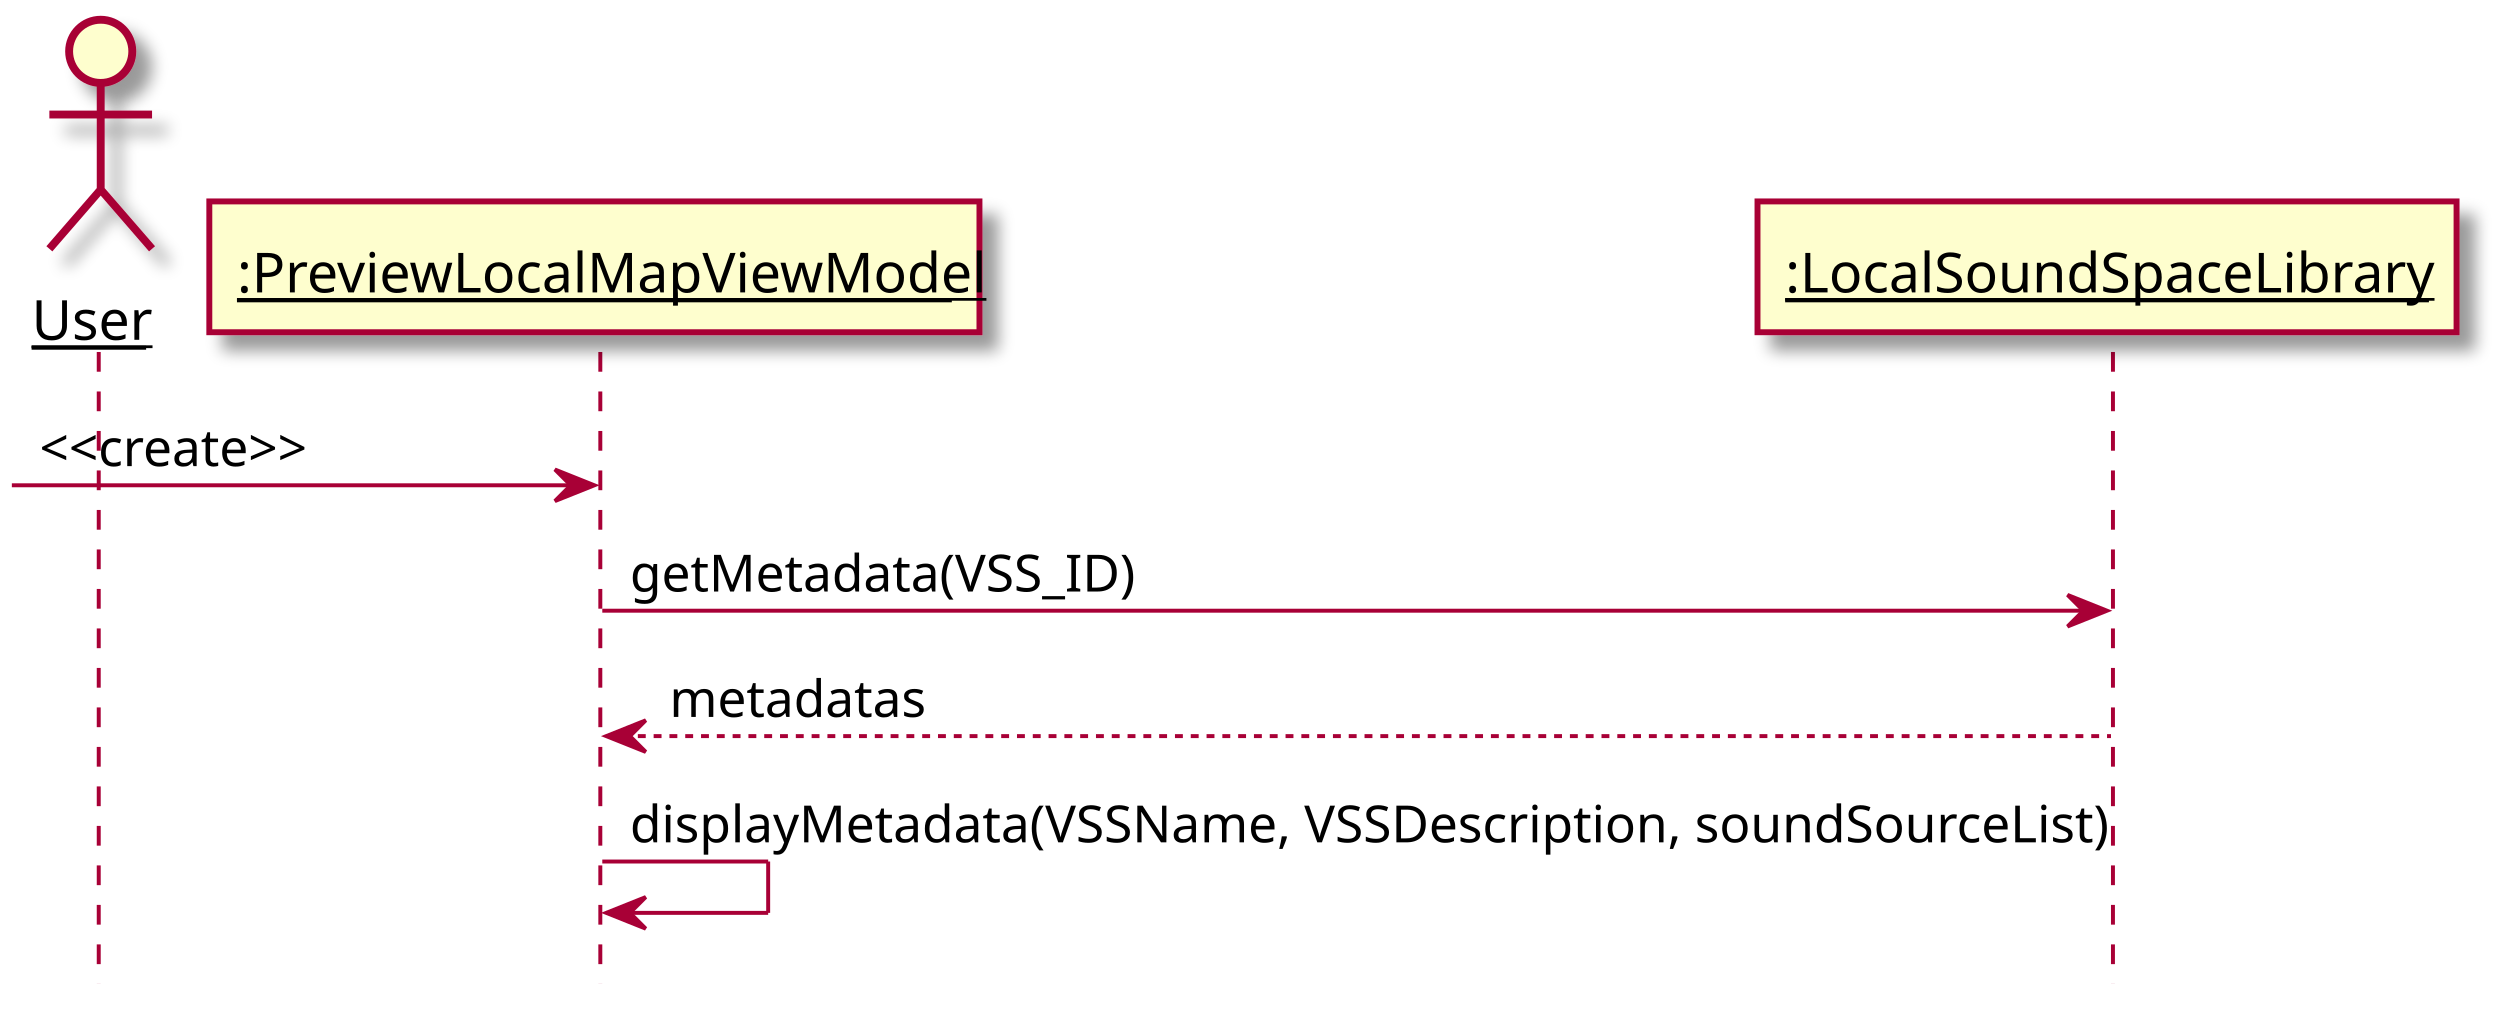
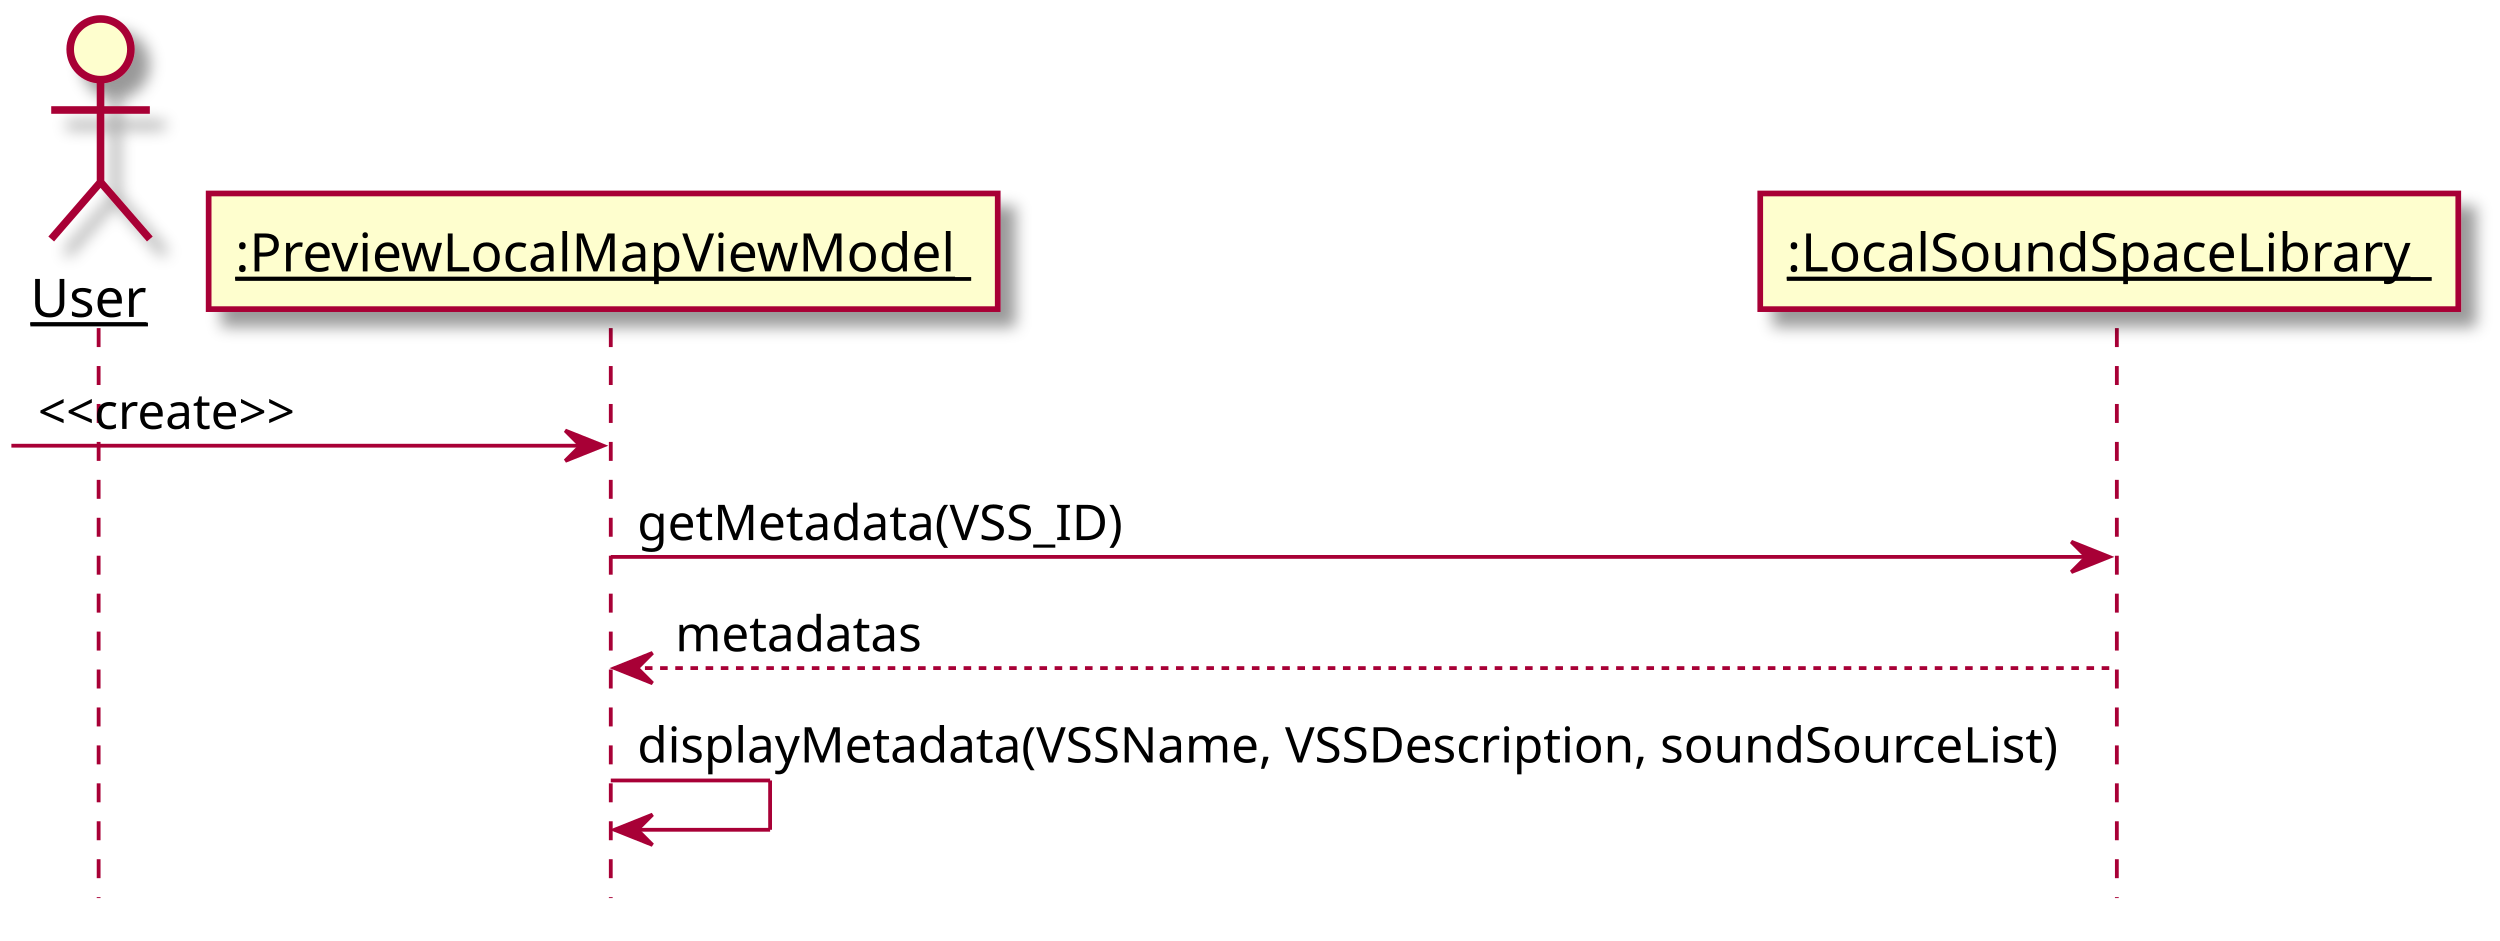
- <svg xmlns="http://www.w3.org/2000/svg" contentScriptType="application/ecmascript" contentStyleType="text/css" height="261px" preserveAspectRatio="none" style="width:633px;height:261px;" version="1.1" viewBox="0 0 633 261" width="633px" zoomAndPan="magnify">
+ <svg xmlns="http://www.w3.org/2000/svg" contentScriptType="application/ecmascript" contentStyleType="text/css" height="248px" preserveAspectRatio="none" style="width:659px;height:248px;" version="1.1" viewBox="0 0 659 248" width="659px" zoomAndPan="magnify">
  <defs>
    <filter height="300%" id="f1jvev97olxzh9" width="300%" x="-1" y="-1">
      <feGaussianBlur result="blurOut" stdDeviation="2.0" />
      <feColorMatrix in="blurOut" result="blurOut2" type="matrix" values="0 0 0 0 0 0 0 0 0 0 0 0 0 0 0 0 0 0 .4 0" />
      <feOffset dx="4.0" dy="4.0" in="blurOut2" result="blurOut3" />
      <feBlend in="SourceGraphic" in2="blurOut3" mode="normal" />
    </filter>
  </defs>
  <g>
-     <line style="stroke: #A80036; stroke-width: 1.0; stroke-dasharray: 5.0,5.0;" x1="25" x2="25" y1="89.12" y2="249.138" />
-     <line style="stroke: #A80036; stroke-width: 1.0; stroke-dasharray: 5.0,5.0;" x1="152" x2="152" y1="89.12" y2="249.138" />
-     <line style="stroke: #A80036; stroke-width: 1.0; stroke-dasharray: 5.0,5.0;" x1="535" x2="535" y1="89.12" y2="249.138" />
-     <text fill="#000000" font-family="sans-serif" font-size="14" lengthAdjust="spacingAndGlyphs" text-decoration="underline" textLength="29" x="8" y="86.044">User</text>
-     <line style="stroke: #000000; stroke-width: 1.0;" x1="8" x2="37" y1="88.044" y2="88.044" />
-     <ellipse cx="25.5" cy="13" fill="#FEFECE" filter="url(#f1jvev97olxzh9)" rx="8" ry="8" style="stroke: #A80036; stroke-width: 2.0;" />
-     <path d="M25.5,21 L25.5,48 M12.5,29 L38.5,29 M25.5,48 L12.5,63 M25.5,48 L38.5,63 " fill="none" filter="url(#f1jvev97olxzh9)" style="stroke: #A80036; stroke-width: 2.0;" />
-     <rect fill="#FEFECE" filter="url(#f1jvev97olxzh9)" height="33.12" style="stroke: #A80036; stroke-width: 1.5;" width="195" x="53" y="51" />
-     <text fill="#000000" font-family="sans-serif" font-size="14" lengthAdjust="spacingAndGlyphs" text-decoration="underline" textLength="181" x="60" y="74.044">:PreviewLocalMapViewModel</text>
-     <line style="stroke: #000000; stroke-width: 1.0;" x1="60" x2="241" y1="76.044" y2="76.044" />
-     <rect fill="#FEFECE" filter="url(#f1jvev97olxzh9)" height="33.12" style="stroke: #A80036; stroke-width: 1.5;" width="177" x="445" y="51" />
-     <text fill="#000000" font-family="sans-serif" font-size="14" lengthAdjust="spacingAndGlyphs" text-decoration="underline" textLength="163" x="452" y="74.044">:LocalSoundSpaceLibrary</text>
-     <line style="stroke: #000000; stroke-width: 1.0;" x1="452" x2="615" y1="76.044" y2="76.044" />
-     <polygon fill="#A80036" points="140.5,118.874,150.5,122.874,140.5,126.874,144.5,122.874" style="stroke: #A80036; stroke-width: 1.0;" />
-     <line style="stroke: #A80036; stroke-width: 1.0;" x1="3" x2="146.5" y1="122.874" y2="122.874" />
-     <text fill="#000000" font-family="sans-serif" font-size="13" lengthAdjust="spacingAndGlyphs" textLength="68" x="10" y="118.018">&lt;&lt;create&gt;&gt;</text>
-     <polygon fill="#A80036" points="523.5,150.629,533.5,154.629,523.5,158.629,527.5,154.629" style="stroke: #A80036; stroke-width: 1.0;" />
-     <line style="stroke: #A80036; stroke-width: 1.0;" x1="152.5" x2="529.5" y1="154.629" y2="154.629" />
-     <text fill="#000000" font-family="sans-serif" font-size="13" lengthAdjust="spacingAndGlyphs" textLength="126" x="159.5" y="149.773">getMetadata(VSS_ID)</text>
-     <polygon fill="#A80036" points="163.5,182.383,153.5,186.383,163.5,190.383,159.5,186.383" style="stroke: #A80036; stroke-width: 1.0;" />
-     <line style="stroke: #A80036; stroke-width: 1.0; stroke-dasharray: 2.0,2.0;" x1="157.5" x2="534.5" y1="186.383" y2="186.383" />
-     <text fill="#000000" font-family="sans-serif" font-size="13" lengthAdjust="spacingAndGlyphs" textLength="61" x="169.5" y="181.527">metadatas</text>
-     <line style="stroke: #A80036; stroke-width: 1.0;" x1="152.5" x2="194.5" y1="218.138" y2="218.138" />
-     <line style="stroke: #A80036; stroke-width: 1.0;" x1="194.5" x2="194.5" y1="218.138" y2="231.138" />
-     <line style="stroke: #A80036; stroke-width: 1.0;" x1="153.5" x2="194.5" y1="231.138" y2="231.138" />
-     <polygon fill="#A80036" points="163.5,227.138,153.5,231.138,163.5,235.138,159.5,231.138" style="stroke: #A80036; stroke-width: 1.0;" />
-     <text fill="#000000" font-family="sans-serif" font-size="13" lengthAdjust="spacingAndGlyphs" textLength="369" x="159.5" y="213.281">displayMetadata(VSSName, VSSDescription, soundSourceList)</text>
+     <line style="stroke: #A80036; stroke-width: 1.0; stroke-dasharray: 5.0,5.0;" x1="26" x2="26" y1="86.488" y2="236.731" />
+     <line style="stroke: #A80036; stroke-width: 1.0; stroke-dasharray: 5.0,5.0;" x1="161" x2="161" y1="86.488" y2="236.731" />
+     <line style="stroke: #A80036; stroke-width: 1.0; stroke-dasharray: 5.0,5.0;" x1="558" x2="558" y1="86.488" y2="236.731" />
+     <text fill="#000000" font-family="sans-serif" font-size="14" lengthAdjust="spacingAndGlyphs" text-decoration="underline" textLength="31" x="8" y="83.535">User</text>
+     <line style="stroke: #000000; stroke-width: 1.0;" x1="8" x2="39" y1="85.535" y2="85.535" />
+     <ellipse cx="26.5" cy="13" fill="#FEFECE" filter="url(#f1jvev97olxzh9)" rx="8" ry="8" style="stroke: #A80036; stroke-width: 2.0;" />
+     <path d="M26.5,21 L26.5,48 M13.5,29 L39.5,29 M26.5,48 L13.5,63 M26.5,48 L39.5,63 " fill="none" filter="url(#f1jvev97olxzh9)" style="stroke: #A80036; stroke-width: 2.0;" />
+     <rect fill="#FEFECE" filter="url(#f1jvev97olxzh9)" height="30.488" style="stroke: #A80036; stroke-width: 1.5;" width="208" x="55" y="51" />
+     <text fill="#000000" font-family="sans-serif" font-size="14" lengthAdjust="spacingAndGlyphs" text-decoration="underline" textLength="194" x="62" y="71.535">:PreviewLocalMapViewModel</text>
+     <line style="stroke: #000000; stroke-width: 1.0;" x1="62" x2="256" y1="73.535" y2="73.535" />
+     <rect fill="#FEFECE" filter="url(#f1jvev97olxzh9)" height="30.488" style="stroke: #A80036; stroke-width: 1.5;" width="184" x="464" y="51" />
+     <text fill="#000000" font-family="sans-serif" font-size="14" lengthAdjust="spacingAndGlyphs" text-decoration="underline" textLength="170" x="471" y="71.535">:LocalSoundSpaceLibrary</text>
+     <line style="stroke: #000000; stroke-width: 1.0;" x1="471" x2="641" y1="73.535" y2="73.535" />
+     <polygon fill="#A80036" points="149,113.488,159,117.488,149,121.488,153,117.488" style="stroke: #A80036; stroke-width: 1.0;" />
+     <line style="stroke: #A80036; stroke-width: 1.0;" x1="3" x2="155" y1="117.488" y2="117.488" />
+     <text fill="#000000" font-family="sans-serif" font-size="13" lengthAdjust="spacingAndGlyphs" textLength="78" x="10" y="113.057">&lt;&lt;create&gt;&gt;</text>
+     <polygon fill="#A80036" points="546,142.799,556,146.799,546,150.799,550,146.799" style="stroke: #A80036; stroke-width: 1.0;" />
+     <line style="stroke: #A80036; stroke-width: 1.0;" x1="161" x2="552" y1="146.799" y2="146.799" />
+     <text fill="#000000" font-family="sans-serif" font-size="13" lengthAdjust="spacingAndGlyphs" textLength="128" x="168" y="142.367">getMetadata(VSS_ID)</text>
+     <polygon fill="#A80036" points="172,172.109,162,176.109,172,180.109,168,176.109" style="stroke: #A80036; stroke-width: 1.0;" />
+     <line style="stroke: #A80036; stroke-width: 1.0; stroke-dasharray: 2.0,2.0;" x1="166" x2="557" y1="176.109" y2="176.109" />
+     <text fill="#000000" font-family="sans-serif" font-size="13" lengthAdjust="spacingAndGlyphs" textLength="65" x="178" y="171.678">metadatas</text>
+     <line style="stroke: #A80036; stroke-width: 1.0;" x1="161" x2="203" y1="205.731" y2="205.731" />
+     <line style="stroke: #A80036; stroke-width: 1.0;" x1="203" x2="203" y1="205.731" y2="218.731" />
+     <line style="stroke: #A80036; stroke-width: 1.0;" x1="162" x2="203" y1="218.731" y2="218.731" />
+     <polygon fill="#A80036" points="172,214.731,162,218.731,172,222.731,168,218.731" style="stroke: #A80036; stroke-width: 1.0;" />
+     <text fill="#000000" font-family="sans-serif" font-size="13" lengthAdjust="spacingAndGlyphs" textLength="383" x="168" y="200.988">displayMetadata(VSSName, VSSDescription, soundSourceList)</text>
  </g>
</svg>
